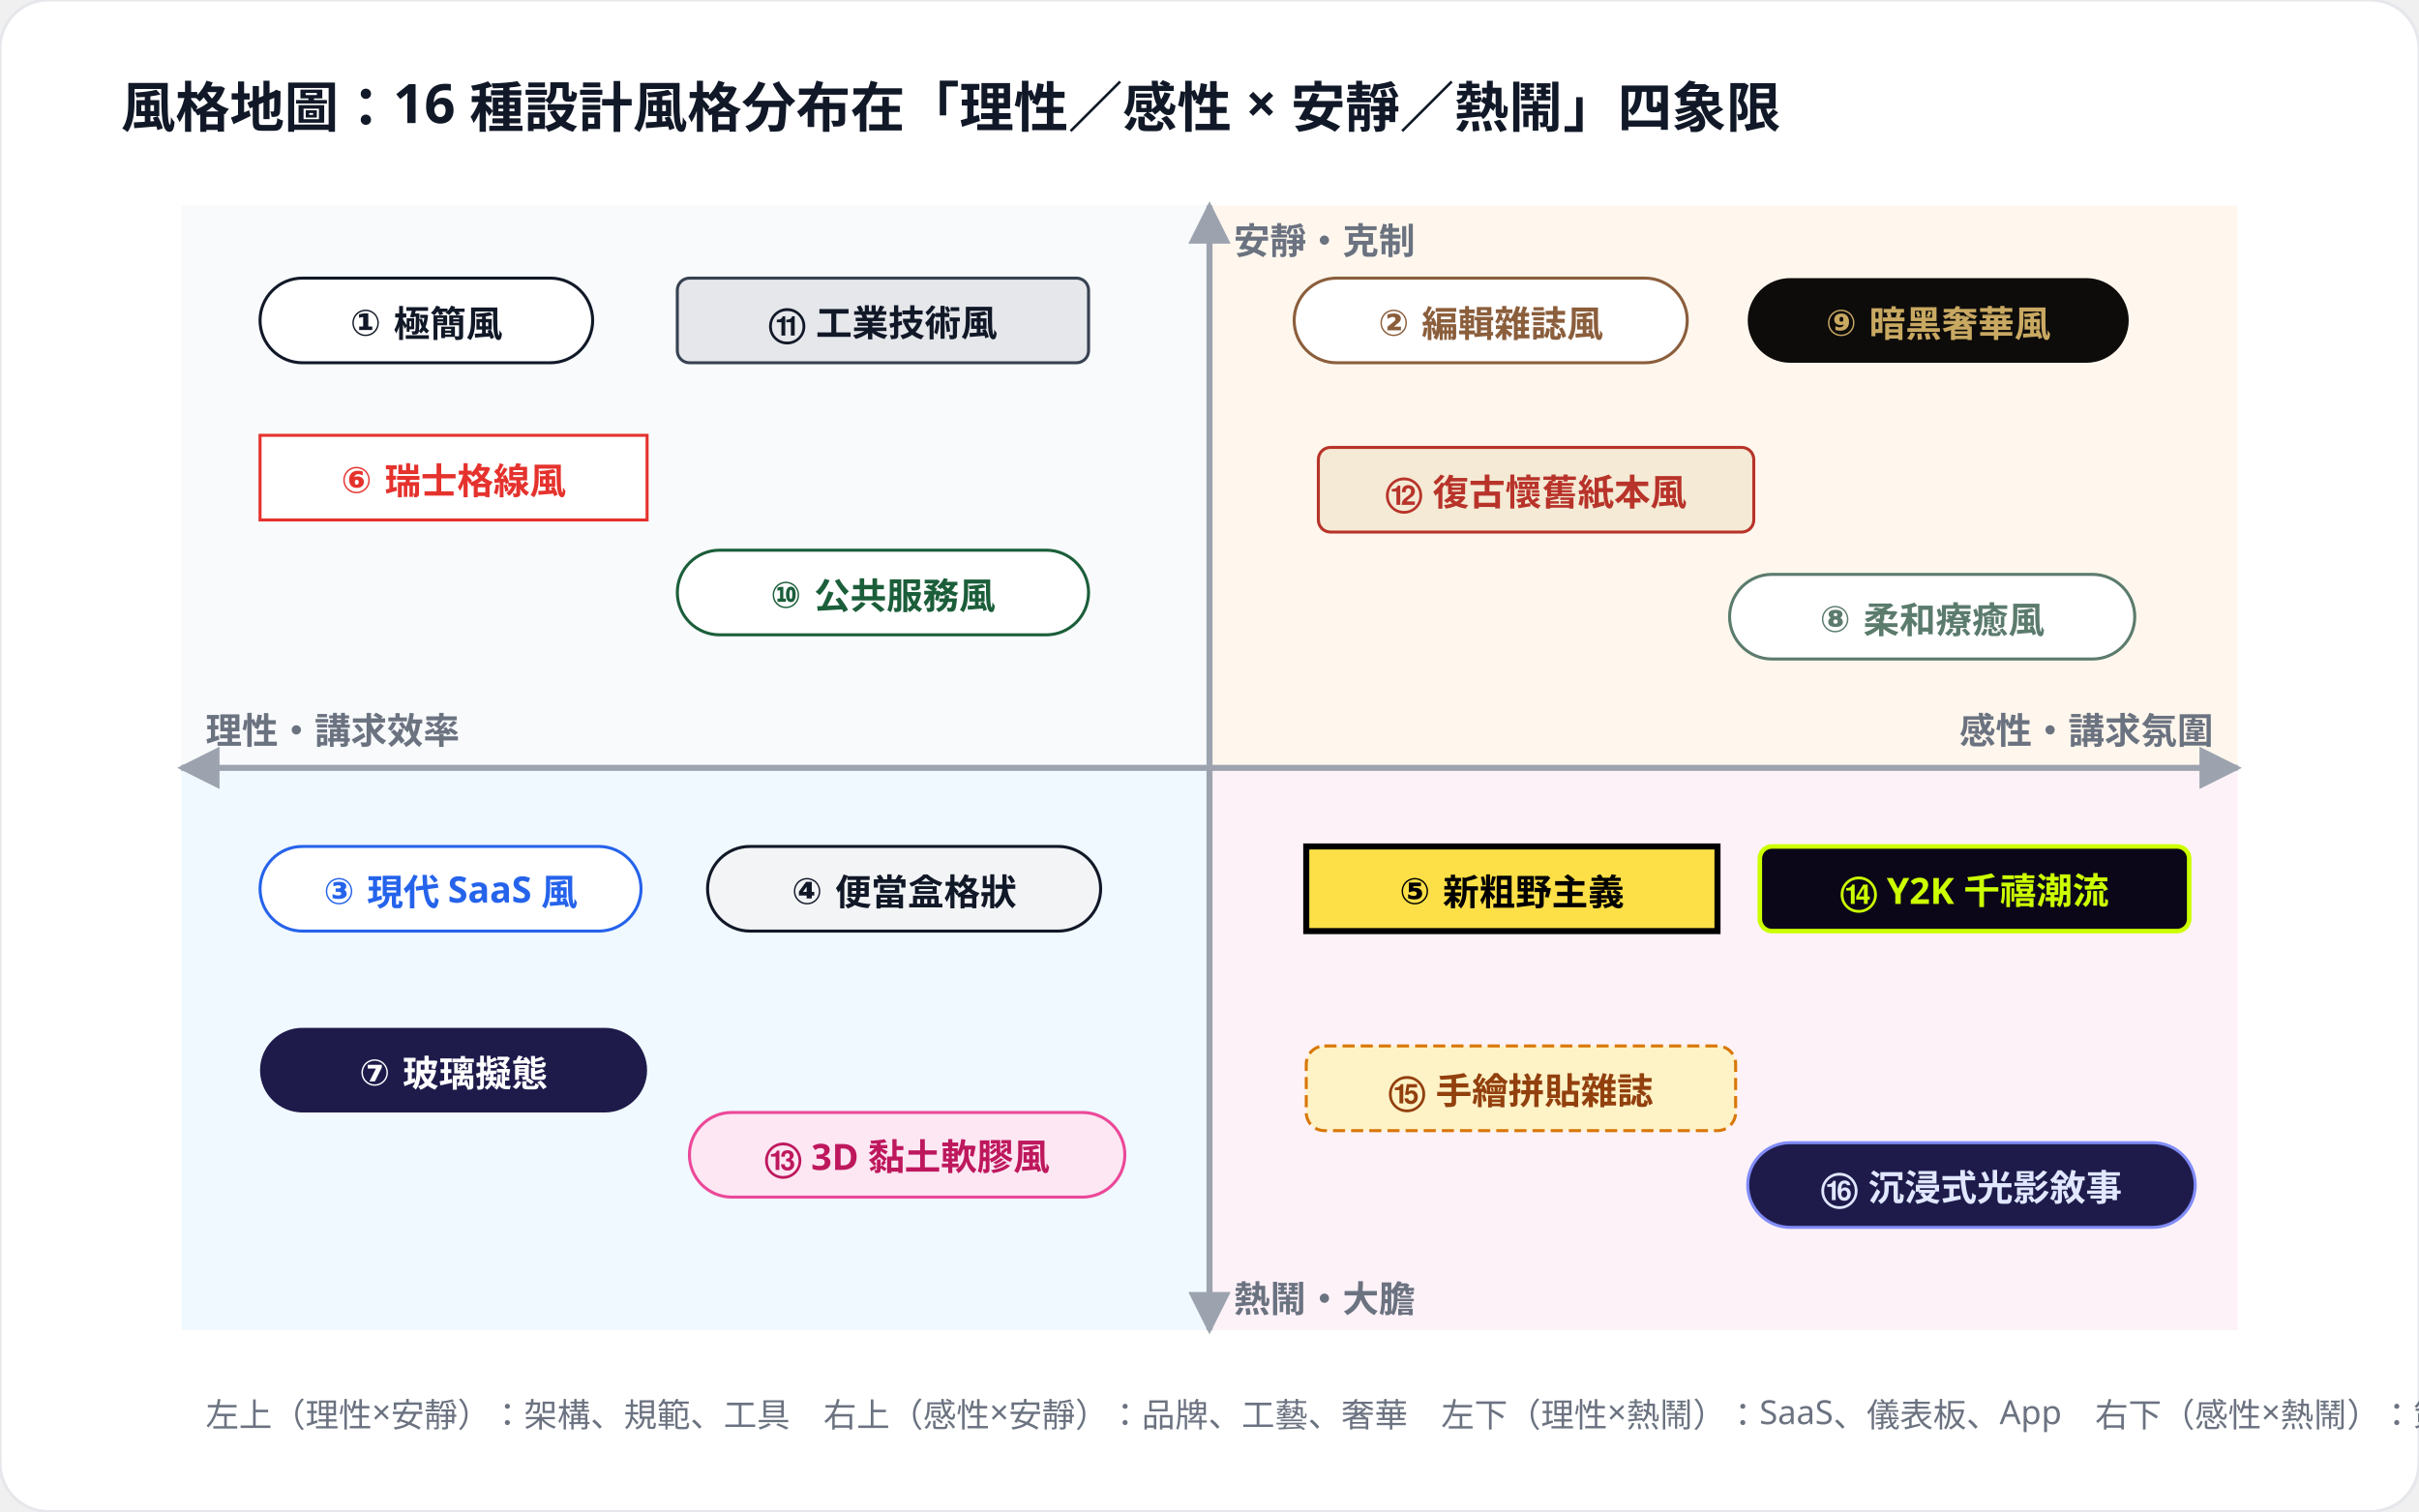
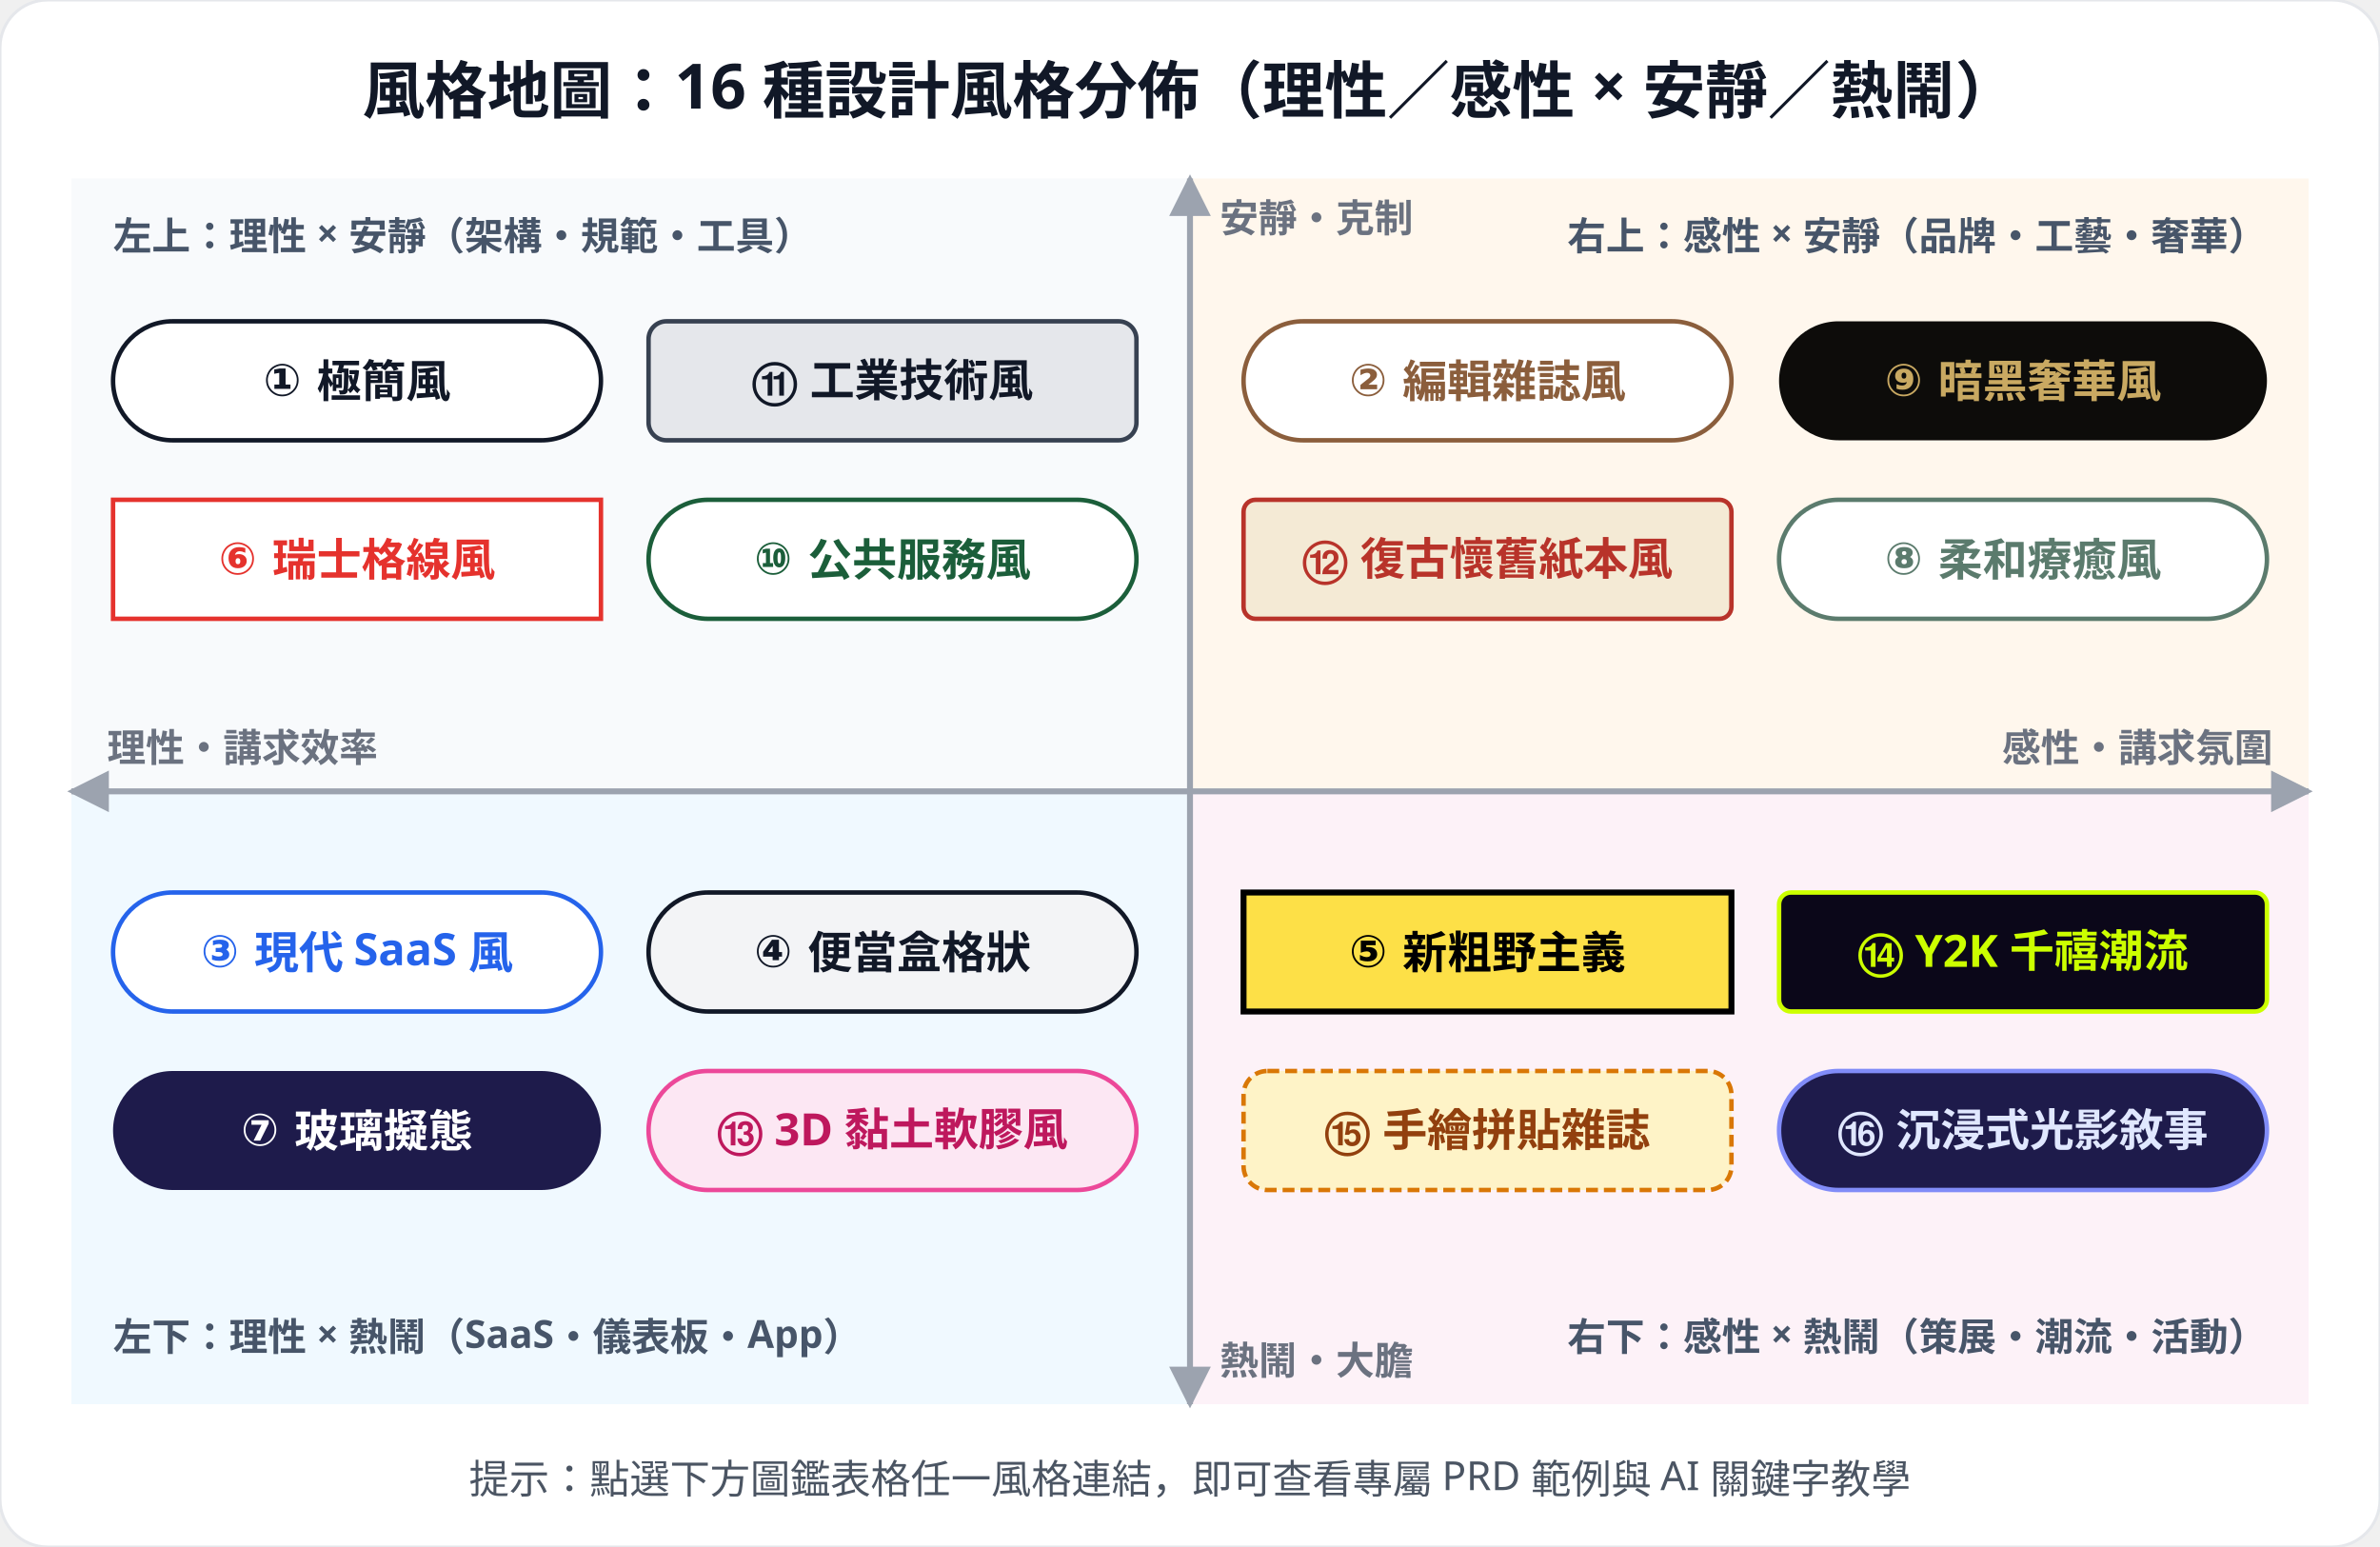
- <svg xmlns="http://www.w3.org/2000/svg" viewBox="0 0 800 500" font-family="'PingFang TC','Noto Sans TC','Microsoft JhengHei',sans-serif">
+ <svg xmlns="http://www.w3.org/2000/svg" width="100%" height="100%" viewBox="0 0 800 520" preserveAspectRatio="xMidYMid meet" font-family="'PingFang TC','Noto Sans TC','Microsoft JhengHei',sans-serif">
  <defs>
    <marker id="m" viewBox="0 0 10 10" refX="9" refY="5" markerWidth="7" markerHeight="7" orient="auto-start-reverse">
      <path d="M0 0 L10 5 L0 10 z" fill="#9CA3AF" />
    </marker>
  </defs>
-   <rect width="800" height="500" rx="16" fill="#FFFFFF" stroke="#E5E7EB" />
-   <text x="40" y="42" font-size="18" font-weight="700" fill="#111827">風格地圖：16 種設計風格分布在「理性／感性 × 安靜／熱鬧」四象限</text>
-   <rect x="60" y="68" width="340" height="186" fill="#F8FAFC" />
-   <rect x="400" y="68" width="340" height="186" fill="#FFF7ED" />
-   <rect x="60" y="254" width="340" height="186" fill="#F0F9FF" />
-   <rect x="400" y="254" width="340" height="186" fill="#FDF2F8" />
-   <path d="M60 254 H740" stroke="#9CA3AF" stroke-width="2" marker-start="url(#m)" marker-end="url(#m)" />
-   <path d="M400 68 V440" stroke="#9CA3AF" stroke-width="2" marker-start="url(#m)" marker-end="url(#m)" />
-   <g font-size="12" font-weight="700" fill="#6B7280">
-     <text x="68" y="246">理性・講求效率</text>
-     <text x="732" y="246" text-anchor="end">感性・講求氛圍</text>
-     <text x="408" y="84">安靜・克制</text>
-     <text x="408" y="434">熱鬧・大膽</text>
+   <rect width="800" height="520" rx="16" fill="#FFFFFF" stroke="#E5E7EB" />
+   <text x="400" y="38" text-anchor="middle" font-size="21" font-weight="800" fill="#111827">風格地圖：16 種設計風格分佈（理性／感性 × 安靜／熱鬧）</text>
+   <rect x="24" y="60" width="376" height="206" fill="#F8FAFC" />
+   <rect x="400" y="60" width="376" height="206" fill="#FFF7ED" />
+   <rect x="24" y="266" width="376" height="206" fill="#F0F9FF" />
+   <rect x="400" y="266" width="376" height="206" fill="#FDF2F8" />
+   <path d="M24 266 H776" stroke="#9CA3AF" stroke-width="2" marker-start="url(#m)" marker-end="url(#m)" />
+   <path d="M400 60 V472" stroke="#9CA3AF" stroke-width="2" marker-start="url(#m)" marker-end="url(#m)" />
+   <g font-size="13" font-weight="700" fill="#6B7280">
+     <text x="36" y="256">理性・講求效率</text>
+     <text x="764" y="256" text-anchor="end">感性・講求氛圍</text>
+     <text x="410" y="78">安靜・克制</text>
+     <text x="410" y="462">熱鬧・大膽</text>
  </g>
-   <g font-size="12" font-weight="700">
-     <rect x="86" y="92" width="110" height="28" rx="14" fill="#FFFFFF" stroke="#111827" />
-     <text x="141" y="111" text-anchor="middle" fill="#111827">① 極簡風</text>
-     <rect x="224" y="92" width="136" height="28" rx="4" fill="#E5E7EB" stroke="#374151" />
-     <text x="292" y="111" text-anchor="middle" fill="#111827">⑪ 工業技術風</text>
-     <rect x="86" y="144" width="128" height="28" rx="0" fill="#FFFFFF" stroke="#E5322D" />
-     <text x="150" y="163" text-anchor="middle" fill="#E5322D">⑥ 瑞士格線風</text>
-     <rect x="224" y="182" width="136" height="28" rx="14" fill="#FFFFFF" stroke="#1B5E3A" />
-     <text x="292" y="201" text-anchor="middle" fill="#1B5E3A">⑩ 公共服務風</text>
+   <g font-size="13" font-weight="700" fill="#475569">
+     <text x="38" y="84">左上：理性 × 安靜（架構・規範・工具）</text>
+     <text x="762" y="84" text-anchor="end">右上：感性 × 安靜（品牌・工藝・奢華）</text>
+     <text x="38" y="454">左下：理性 × 熱鬧（SaaS・儀表板・App）</text>
+     <text x="762" y="454" text-anchor="end">右下：感性 × 熱鬧（策展・潮流・活動）</text>
  </g>
-   <g font-size="12" font-weight="700">
-     <rect x="428" y="92" width="130" height="28" rx="14" fill="#FFFFFF" stroke="#8B5E3C" />
-     <text x="493" y="111" text-anchor="middle" fill="#8B5E3C">② 編輯雜誌風</text>
-     <rect x="578" y="92" width="126" height="28" rx="14" fill="#0D0C0A" />
-     <text x="641" y="111" text-anchor="middle" fill="#C9A962">⑨ 暗黑奢華風</text>
-     <rect x="436" y="148" width="144" height="28" rx="4" fill="#F4EAD5" stroke="#B8332A" />
-     <text x="508" y="167" text-anchor="middle" fill="#B8332A">⑫ 復古懷舊紙本風</text>
-     <rect x="572" y="190" width="134" height="28" rx="14" fill="#FFFFFF" stroke="#5B7B6D" />
-     <text x="639" y="209" text-anchor="middle" fill="#5B7B6D">⑧ 柔和療癒風</text>
+   <g font-size="15" font-weight="700">
+     <rect x="38" y="108" width="164" height="40" rx="20" fill="#FFFFFF" stroke="#111827" stroke-width="1.5" />
+     <text x="120" y="133" text-anchor="middle" fill="#111827">① 極簡風</text>
+     <rect x="218" y="108" width="164" height="40" rx="6" fill="#E5E7EB" stroke="#374151" stroke-width="1.5" />
+     <text x="300" y="133" text-anchor="middle" fill="#111827">⑪ 工業技術風</text>
+     <rect x="38" y="168" width="164" height="40" rx="0" fill="#FFFFFF" stroke="#E5322D" stroke-width="1.5" />
+     <text x="120" y="193" text-anchor="middle" fill="#E5322D">⑥ 瑞士格線風</text>
+     <rect x="218" y="168" width="164" height="40" rx="20" fill="#FFFFFF" stroke="#1B5E3A" stroke-width="1.5" />
+     <text x="300" y="193" text-anchor="middle" fill="#1B5E3A">⑩ 公共服務風</text>
  </g>
-   <g font-size="12" font-weight="700">
-     <rect x="86" y="280" width="126" height="28" rx="14" fill="#FFFFFF" stroke="#2563EB" />
-     <text x="149" y="299" text-anchor="middle" fill="#2563EB">③ 現代 SaaS 風</text>
-     <rect x="234" y="280" width="130" height="28" rx="14" fill="#F3F4F6" stroke="#111827" />
-     <text x="299" y="299" text-anchor="middle" fill="#111827">④ 便當盒格狀</text>
-     <rect x="86" y="340" width="128" height="28" rx="14" fill="#1E1B4B" />
-     <text x="150" y="359" text-anchor="middle" fill="#FFFFFF">⑦ 玻璃擬態</text>
-     <rect x="228" y="368" width="144" height="28" rx="14" fill="#FCE7F3" stroke="#EC4899" />
-     <text x="300" y="387" text-anchor="middle" fill="#BE185D">⑬ 3D 黏土軟膠風</text>
+   <g font-size="15" font-weight="700">
+     <rect x="418" y="108" width="164" height="40" rx="20" fill="#FFFFFF" stroke="#8B5E3C" stroke-width="1.5" />
+     <text x="500" y="133" text-anchor="middle" fill="#8B5E3C">② 編輯雜誌風</text>
+     <rect x="598" y="108" width="164" height="40" rx="20" fill="#0D0C0A" />
+     <text x="680" y="133" text-anchor="middle" fill="#C9A962">⑨ 暗黑奢華風</text>
+     <rect x="418" y="168" width="164" height="40" rx="4" fill="#F4EAD5" stroke="#B8332A" stroke-width="1.5" />
+     <text x="500" y="193" text-anchor="middle" fill="#B8332A">⑫ 復古懷舊紙本風</text>
+     <rect x="598" y="168" width="164" height="40" rx="20" fill="#FFFFFF" stroke="#5B7B6D" stroke-width="1.5" />
+     <text x="680" y="193" text-anchor="middle" fill="#5B7B6D">⑧ 柔和療癒風</text>
  </g>
-   <g font-size="12" font-weight="700">
-     <rect x="432" y="280" width="136" height="28" rx="0" fill="#FDE047" stroke="#000000" stroke-width="2" />
-     <text x="500" y="299" text-anchor="middle" fill="#000000">⑤ 新粗野主義</text>
-     <rect x="582" y="280" width="142" height="28" rx="4" fill="#0B0719" stroke="#CCFF00" stroke-width="1.5" />
-     <text x="653" y="299" text-anchor="middle" fill="#CCFF00">⑭ Y2K 千禧潮流</text>
-     <rect x="432" y="346" width="142" height="28" rx="6" fill="#FEF3C7" stroke="#D97706" stroke-dasharray="4 2" />
-     <text x="503" y="365" text-anchor="middle" fill="#92400E">⑮ 手繪拼貼雜誌</text>
-     <rect x="578" y="378" width="148" height="28" rx="14" fill="#1E1B4B" stroke="#818CF8" />
-     <text x="652" y="397" text-anchor="middle" fill="#E0E7FF">⑯ 沉浸式光影敘事</text>
+   <g font-size="15" font-weight="700">
+     <rect x="38" y="300" width="164" height="40" rx="20" fill="#FFFFFF" stroke="#2563EB" stroke-width="1.5" />
+     <text x="120" y="325" text-anchor="middle" fill="#2563EB">③ 現代 SaaS 風</text>
+     <rect x="218" y="300" width="164" height="40" rx="20" fill="#F3F4F6" stroke="#111827" stroke-width="1.5" />
+     <text x="300" y="325" text-anchor="middle" fill="#111827">④ 便當盒格狀</text>
+     <rect x="38" y="360" width="164" height="40" rx="20" fill="#1E1B4B" />
+     <text x="120" y="385" text-anchor="middle" fill="#FFFFFF">⑦ 玻璃擬態</text>
+     <rect x="218" y="360" width="164" height="40" rx="20" fill="#FCE7F3" stroke="#EC4899" stroke-width="1.5" />
+     <text x="300" y="385" text-anchor="middle" fill="#BE185D">⑬ 3D 黏土軟膠風</text>
  </g>
-   <g font-size="11" fill="#6B7280">
-     <text x="68" y="472">左上（理性×安靜）：架構、規範、工具　右上（感性×安靜）：品牌、工藝、奢華　左下（理性×熱鬧）：SaaS、儀表板、App　右下（感性×熱鬧）：策展、潮流、活動</text>
+   <g font-size="15" font-weight="700">
+     <rect x="418" y="300" width="164" height="40" rx="0" fill="#FDE047" stroke="#000000" stroke-width="2" />
+     <text x="500" y="325" text-anchor="middle" fill="#000000">⑤ 新粗野主義</text>
+     <rect x="598" y="300" width="164" height="40" rx="4" fill="#0B0719" stroke="#CCFF00" stroke-width="1.5" />
+     <text x="680" y="325" text-anchor="middle" fill="#CCFF00">⑭ Y2K 千禧潮流</text>
+     <rect x="418" y="360" width="164" height="40" rx="8" fill="#FEF3C7" stroke="#D97706" stroke-width="1.5" stroke-dasharray="4 2" />
+     <text x="500" y="385" text-anchor="middle" fill="#92400E">⑮ 手繪拼貼雜誌</text>
+     <rect x="598" y="360" width="164" height="40" rx="20" fill="#1E1B4B" stroke="#818CF8" stroke-width="1.5" />
+     <text x="680" y="385" text-anchor="middle" fill="#E0E7FF">⑯ 沉浸式光影敘事</text>
  </g>
+   <text x="400" y="502" text-anchor="middle" font-size="13.5" fill="#4B5563">提示：點選下方圖鑑表格任一風格連結，即可查看專屬 PRD 範例與 AI 關鍵字教學</text>
</svg>
